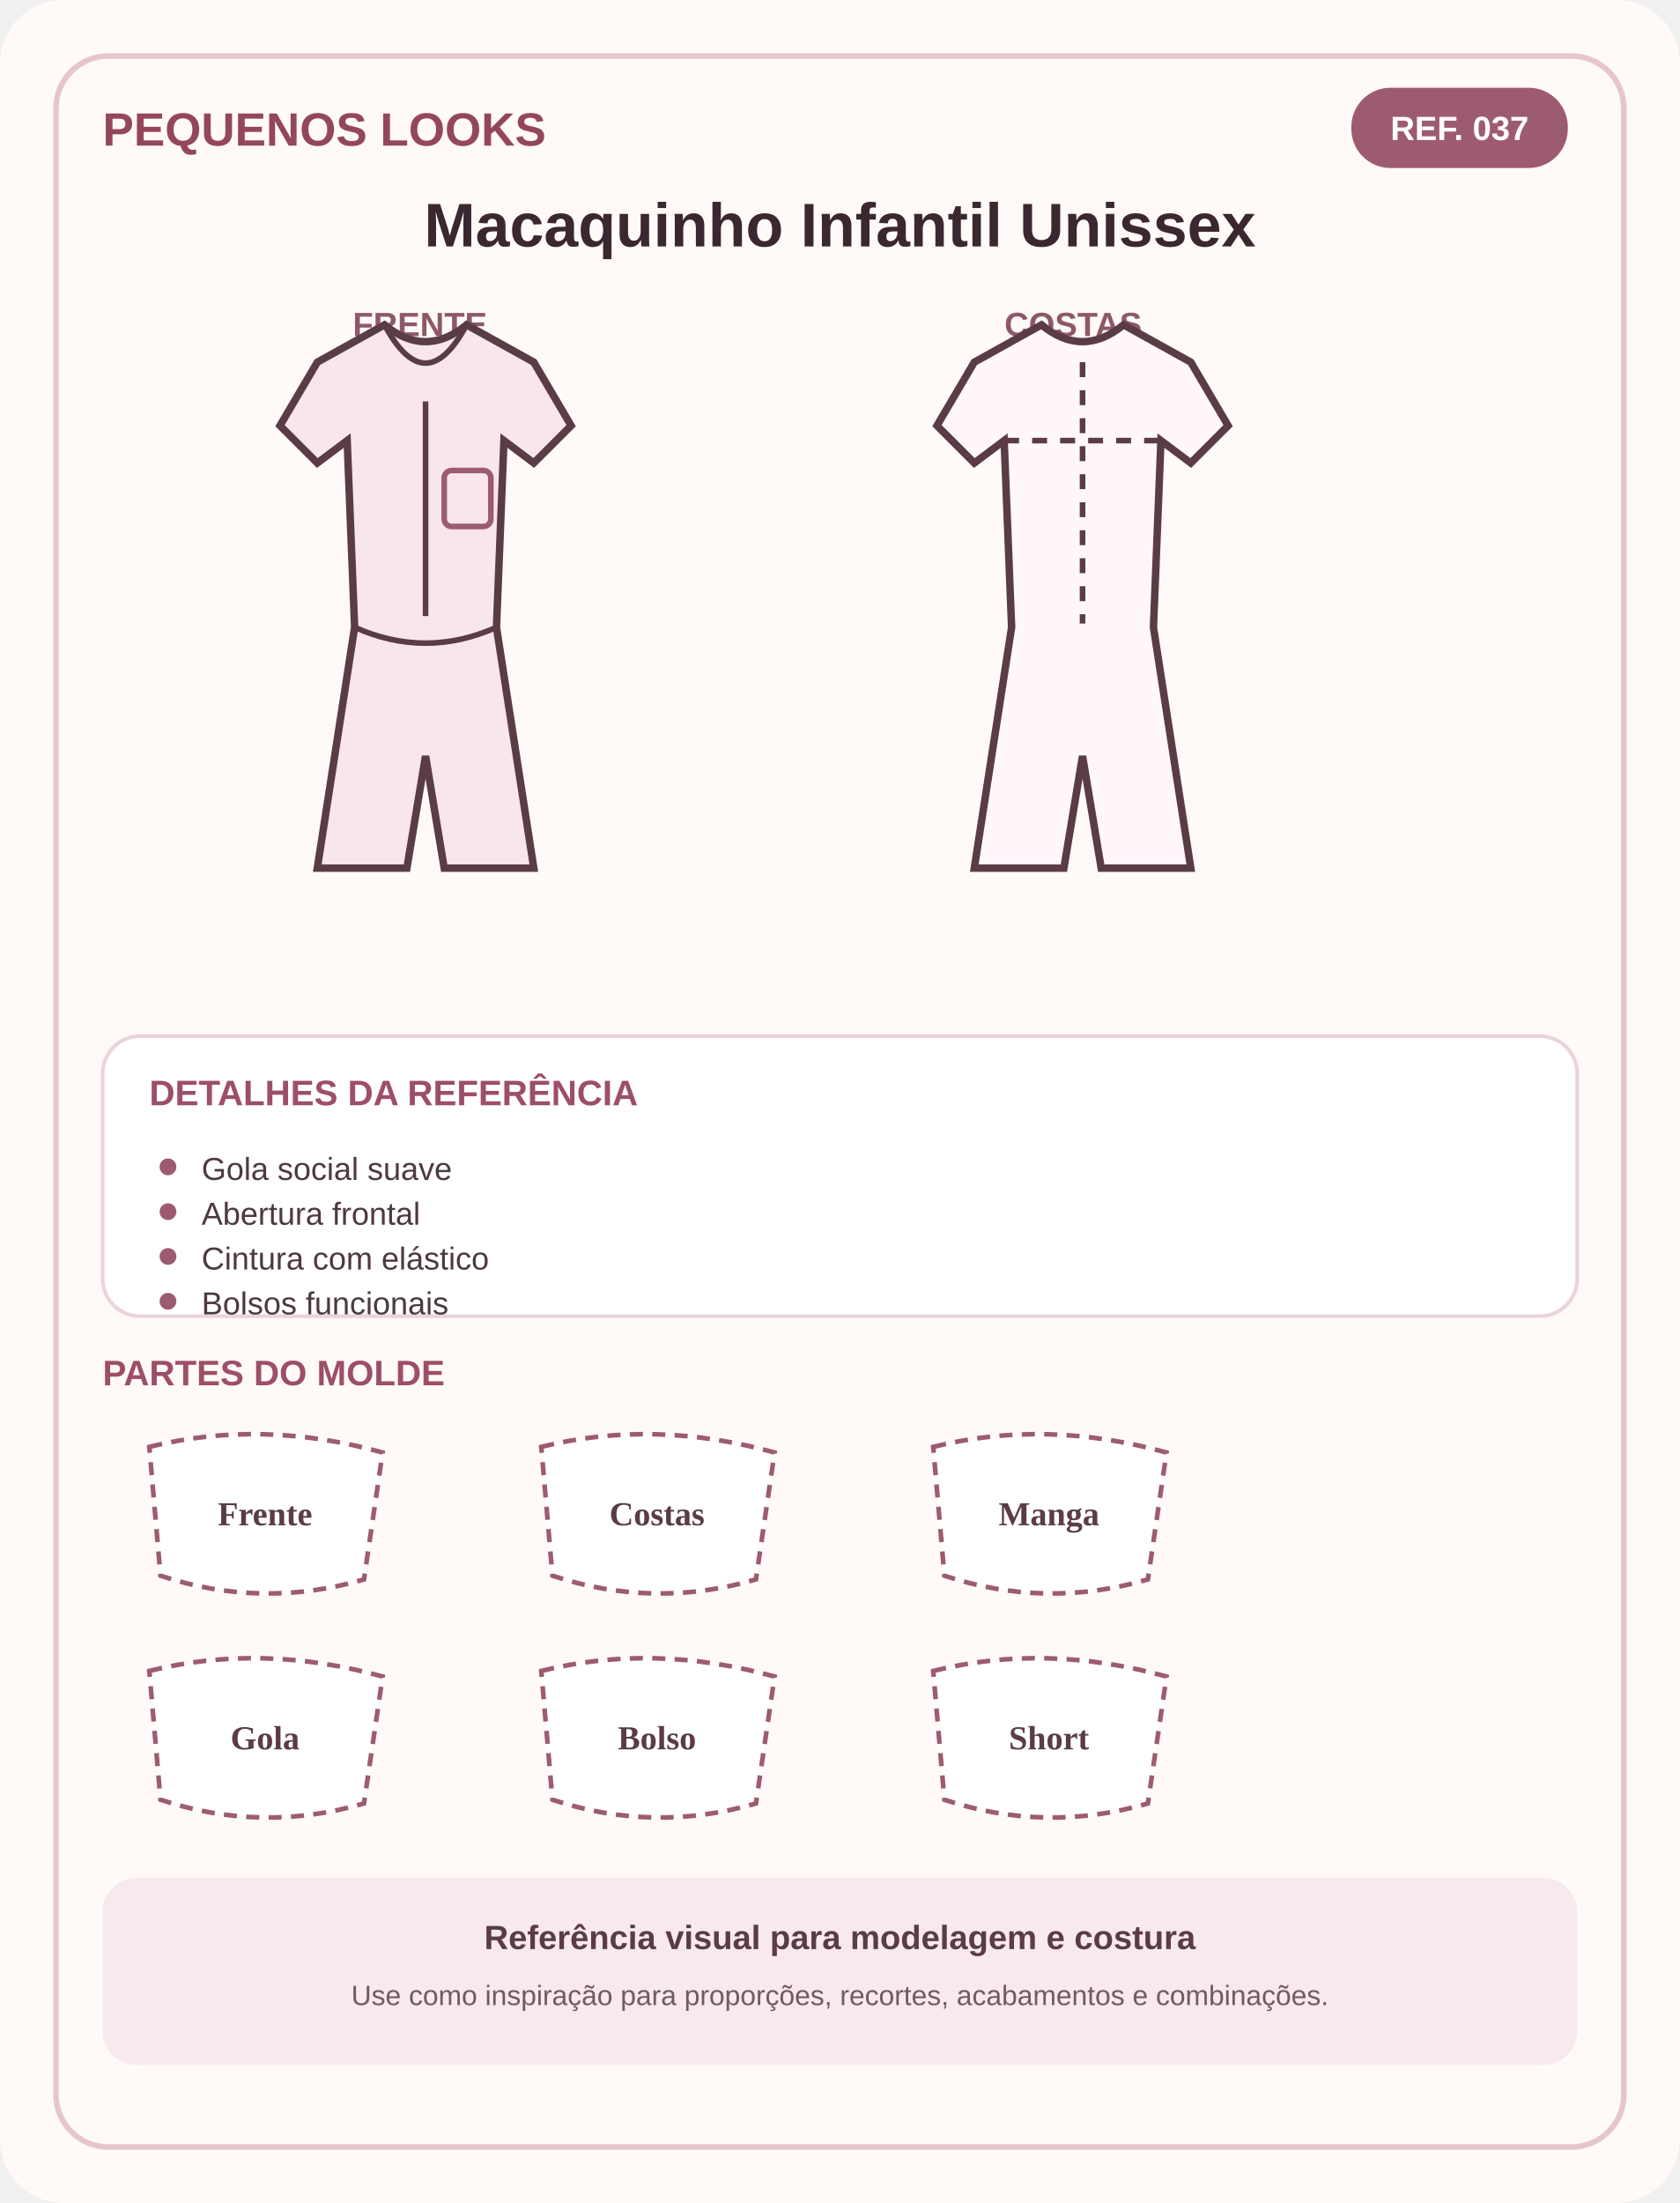
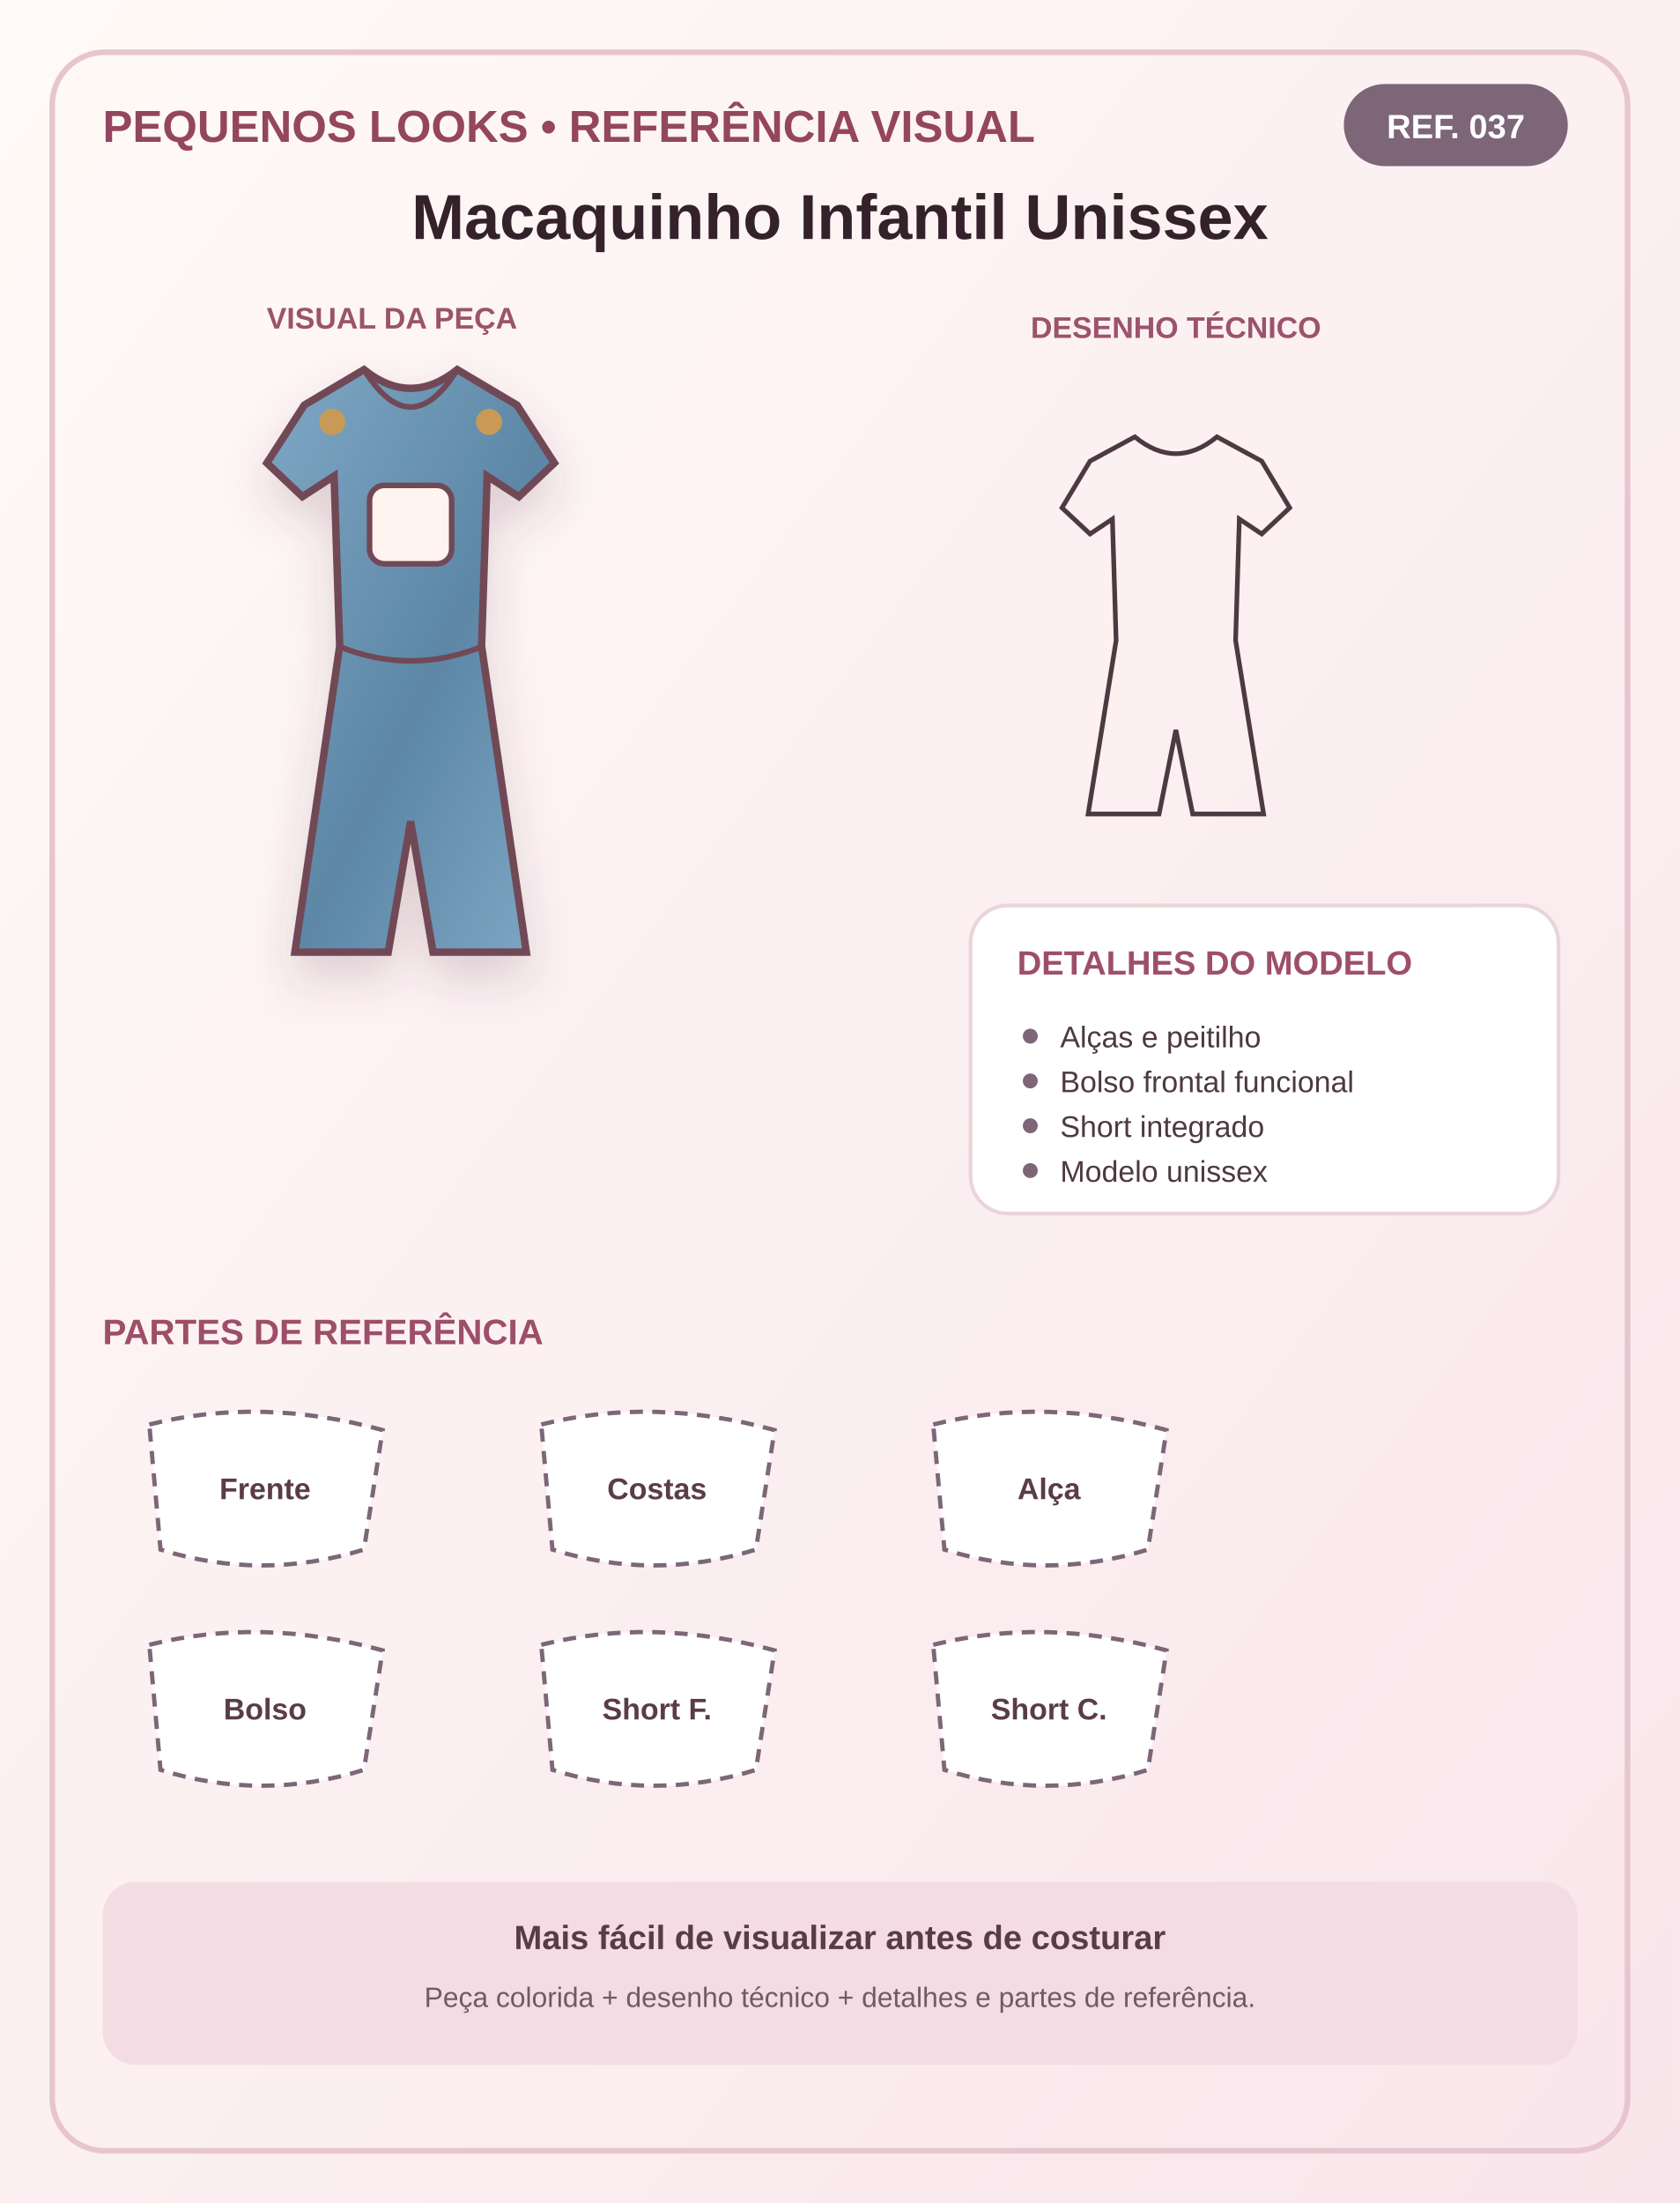
<svg xmlns="http://www.w3.org/2000/svg" width="900" height="1180" viewBox="0 0 900 1180">
-   <rect width="900" height="1180" rx="34" fill="#fffaf7" />
-   <rect x="30" y="30" width="840" height="1120" rx="28" fill="none" stroke="#e7c5cf" stroke-width="3" />
-   <text x="55" y="78" font-family="Montserrat,Arial,sans-serif" font-size="25" font-weight="900" fill="#94465f">PEQUENOS LOOKS</text>
-   <rect x="724" y="47" width="116" height="43" rx="21" fill="#9d5b72" />
-   <text x="782" y="75" text-anchor="middle" font-family="Arial,sans-serif" font-size="18" font-weight="700" fill="#fff">REF. 037</text>
-   <text x="450" y="132" text-anchor="middle" font-family="Montserrat,Arial,sans-serif" font-size="33" font-weight="900" fill="#3b2730">Macaquinho Infantil Unissex</text>
-   <text x="225" y="180" text-anchor="middle" font-family="Arial,sans-serif" font-size="18" font-weight="700" fill="#8d596a">FRENTE</text>
-   <text x="575" y="180" text-anchor="middle" font-family="Arial,sans-serif" font-size="18" font-weight="700" fill="#8d596a">COSTAS</text>
-   <g transform="translate(78 160)">
-     <path d="M92 34 L128 14 Q150 32 172 14 L208 34 L228 68 L208 88 L192 76 L188 176 L208 305 L160 305 L150 245 L140 305 L92 305 L112 176 L108 76 L92 88 L72 68 Z" fill="#f8e6eb" stroke="#5a3c47" stroke-width="4" />
-     <path d="M128 14 Q150 55 172 14 M112 176 Q150 193 188 176 M150 55 L150 170" fill="none" stroke="#5a3c47" stroke-width="3" />
-     <rect x="160" y="92" width="25" height="30" rx="4" fill="none" stroke="#9d5b72" stroke-width="3" />
+   <defs>
+     <linearGradient id="bg" x1="0" y1="0" x2="1" y2="1">
+       <stop stop-color="#fffaf7" />
+       <stop offset="1" stop-color="#f8e5eb" />
+     </linearGradient>
+     <linearGradient id="fabric" x1="0" y1="0" x2="1" y2="1">
+       <stop stop-color="#7ea8c5" />
+       <stop offset=".55" stop-color="#5d87a6" />
+       <stop offset="1" stop-color="#7ea8c5" />
+     </linearGradient>
+     <filter id="shadow" x="-20%" y="-20%" width="140%" height="140%">
+       <feDropShadow dx="0" dy="12" stdDeviation="12" flood-color="#6d4050" flood-opacity=".2" />
+     </filter>
+     <pattern id="floral" width="46" height="46" patternUnits="userSpaceOnUse">
+       <circle cx="13" cy="13" r="6" fill="#fff" opacity=".8" />
+       <circle cx="30" cy="27" r="5" fill="#f7c5cf" />
+       <path d="M13 7l3-6M29 22l5-5M10 18l-5 5" stroke="#7c9a78" stroke-width="2" />
+     </pattern>
+   </defs>
+   <rect width="900" height="1180" fill="url(#bg)" />
+   <rect x="28" y="28" width="844" height="1124" rx="28" fill="none" stroke="#e7c5cf" stroke-width="3" />
+   <text x="55" y="76" font-family="Arial" font-size="24" font-weight="900" fill="#94465f">PEQUENOS LOOKS • REFERÊNCIA VISUAL</text>
+   <rect x="720" y="45" width="120" height="44" rx="22" fill="#7c6678" />
+   <text x="780" y="74" text-anchor="middle" font-family="Arial" font-size="18" font-weight="700" fill="#fff">REF. 037</text>
+   <text x="450" y="128" text-anchor="middle" font-family="Arial" font-size="34" font-weight="900" fill="#34222a">Macaquinho Infantil Unissex</text>
+   <text x="210" y="176" text-anchor="middle" font-family="Arial" font-size="16" font-weight="800" fill="#9b536b">VISUAL DA PEÇA</text>
+   <g transform="translate(70 180)" filter="url(#shadow)">
+     <path d="M93 37 L125 18 Q150 38 175 18 L207 37 L227 68 L208 86 L191 75 L188 166 L212 330 L162 330 L150 260 L138 330 L88 330 L112 166 L109 75 L92 86 L73 68 Z" fill="url(#fabric)" stroke="#714957" stroke-width="4" />
+     <path d="M125 18 Q150 58 175 18 M111 166 Q150 182 189 166" fill="none" stroke="#714957" stroke-width="3" />
+     <rect x="128" y="80" width="44" height="42" rx="8" fill="#fff4ef" stroke="#714957" stroke-width="3" />
+     <circle cx="108" cy="46" r="7" fill="#c99a55" />
+     <circle cx="192" cy="46" r="7" fill="#c99a55" />
  </g>
-   <g transform="translate(430 160)">
-     <path d="M92 34 L128 14 Q150 32 172 14 L208 34 L228 68 L208 88 L192 76 L188 176 L208 305 L160 305 L150 245 L140 305 L92 305 L112 176 L108 76 L92 88 L72 68 Z" fill="#fff7f9" stroke="#5a3c47" stroke-width="4" />
-     <path d="M150 34 L150 174 M108 76 L192 76" fill="none" stroke="#5a3c47" stroke-width="3" stroke-dasharray="8 7" />
+   <g transform="translate(570 225)">
+     <text x="60" y="-44" text-anchor="middle" font-family="Arial" font-size="16" font-weight="800" fill="#9b536b">DESENHO TÉCNICO</text>
+     <path d="M14 22 L38 9 Q60 27 82 9 L106 22 L121 47 L106 61 L94 53 L92 118 L107 211 L69 211 L60 166 L51 211 L13 211 L28 118 L26 53 L14 61 L-1 47Z" fill="none" stroke="#4d3941" stroke-width="2.5" />
  </g>
-   <rect x="55" y="555" width="790" height="150" rx="20" fill="#fff" stroke="#ead4db" stroke-width="2" />
-   <text x="80" y="592" font-family="Arial,sans-serif" font-size="19" font-weight="800" fill="#9d4e68">DETALHES DA REFERÊNCIA</text>
-   <circle cx="90" cy="625" r="4.5" fill="#9d5b72" />
-   <text x="108" y="632" font-family="Arial,sans-serif" font-size="17" fill="#4d3941">Gola social suave</text>
-   <circle cx="90" cy="649" r="4.5" fill="#9d5b72" />
-   <text x="108" y="656" font-family="Arial,sans-serif" font-size="17" fill="#4d3941">Abertura frontal</text>
-   <circle cx="90" cy="673" r="4.5" fill="#9d5b72" />
-   <text x="108" y="680" font-family="Arial,sans-serif" font-size="17" fill="#4d3941">Cintura com elástico</text>
-   <circle cx="90" cy="697" r="4.5" fill="#9d5b72" />
-   <text x="108" y="704" font-family="Arial,sans-serif" font-size="17" fill="#4d3941">Bolsos funcionais</text>
-   <text x="55" y="742" font-family="Arial,sans-serif" font-size="19" font-weight="800" fill="#9d4e68">PARTES DO MOLDE</text>
-   <g transform="translate(70 760)">
-     <path d="M10 15 Q70 0 135 18 L125 86 Q70 102 16 84Z" fill="#fff" stroke="#9d5b72" stroke-width="2.5" stroke-dasharray="7 5" />
-     <text x="72" y="57" text-anchor="middle" font-size="18" font-weight="700" fill="#5a3c47">Frente</text>
+   <rect x="520" y="485" width="315" height="165" rx="20" fill="#fff" stroke="#ead4db" stroke-width="2" />
+   <text x="545" y="522" font-family="Arial" font-size="18" font-weight="800" fill="#9d4e68">DETALHES DO MODELO</text>
+   <circle cx="552" cy="555" r="4" fill="#7c6678" />
+   <text x="568" y="561" font-family="Arial" font-size="16" fill="#4d3941">Alças e peitilho</text>
+   <circle cx="552" cy="579" r="4" fill="#7c6678" />
+   <text x="568" y="585" font-family="Arial" font-size="16" fill="#4d3941">Bolso frontal funcional</text>
+   <circle cx="552" cy="603" r="4" fill="#7c6678" />
+   <text x="568" y="609" font-family="Arial" font-size="16" fill="#4d3941">Short integrado</text>
+   <circle cx="552" cy="627" r="4" fill="#7c6678" />
+   <text x="568" y="633" font-family="Arial" font-size="16" fill="#4d3941">Modelo unissex</text>
+   <text x="55" y="720" font-family="Arial" font-size="19" font-weight="800" fill="#9d4e68">PARTES DE REFERÊNCIA</text>
+   <g transform="translate(70 748)">
+     <path d="M10 15 Q70 0 135 18 L125 82 Q70 99 16 82Z" fill="#fff" stroke="#7c6678" stroke-width="2.3" stroke-dasharray="7 5" />
+     <text x="72" y="55" text-anchor="middle" font-family="Arial" font-size="16" font-weight="700" fill="#5a3c47">Frente</text>
  </g>
-   <g transform="translate(280 760)">
-     <path d="M10 15 Q70 0 135 18 L125 86 Q70 102 16 84Z" fill="#fff" stroke="#9d5b72" stroke-width="2.5" stroke-dasharray="7 5" />
-     <text x="72" y="57" text-anchor="middle" font-size="18" font-weight="700" fill="#5a3c47">Costas</text>
+   <g transform="translate(280 748)">
+     <path d="M10 15 Q70 0 135 18 L125 82 Q70 99 16 82Z" fill="#fff" stroke="#7c6678" stroke-width="2.3" stroke-dasharray="7 5" />
+     <text x="72" y="55" text-anchor="middle" font-family="Arial" font-size="16" font-weight="700" fill="#5a3c47">Costas</text>
  </g>
-   <g transform="translate(490 760)">
-     <path d="M10 15 Q70 0 135 18 L125 86 Q70 102 16 84Z" fill="#fff" stroke="#9d5b72" stroke-width="2.5" stroke-dasharray="7 5" />
-     <text x="72" y="57" text-anchor="middle" font-size="18" font-weight="700" fill="#5a3c47">Manga</text>
+   <g transform="translate(490 748)">
+     <path d="M10 15 Q70 0 135 18 L125 82 Q70 99 16 82Z" fill="#fff" stroke="#7c6678" stroke-width="2.3" stroke-dasharray="7 5" />
+     <text x="72" y="55" text-anchor="middle" font-family="Arial" font-size="16" font-weight="700" fill="#5a3c47">Alça</text>
  </g>
-   <g transform="translate(70 880)">
-     <path d="M10 15 Q70 0 135 18 L125 86 Q70 102 16 84Z" fill="#fff" stroke="#9d5b72" stroke-width="2.5" stroke-dasharray="7 5" />
-     <text x="72" y="57" text-anchor="middle" font-size="18" font-weight="700" fill="#5a3c47">Gola</text>
+   <g transform="translate(70 866)">
+     <path d="M10 15 Q70 0 135 18 L125 82 Q70 99 16 82Z" fill="#fff" stroke="#7c6678" stroke-width="2.3" stroke-dasharray="7 5" />
+     <text x="72" y="55" text-anchor="middle" font-family="Arial" font-size="16" font-weight="700" fill="#5a3c47">Bolso</text>
  </g>
-   <g transform="translate(280 880)">
-     <path d="M10 15 Q70 0 135 18 L125 86 Q70 102 16 84Z" fill="#fff" stroke="#9d5b72" stroke-width="2.5" stroke-dasharray="7 5" />
-     <text x="72" y="57" text-anchor="middle" font-size="18" font-weight="700" fill="#5a3c47">Bolso</text>
+   <g transform="translate(280 866)">
+     <path d="M10 15 Q70 0 135 18 L125 82 Q70 99 16 82Z" fill="#fff" stroke="#7c6678" stroke-width="2.3" stroke-dasharray="7 5" />
+     <text x="72" y="55" text-anchor="middle" font-family="Arial" font-size="16" font-weight="700" fill="#5a3c47">Short F.</text>
  </g>
-   <g transform="translate(490 880)">
-     <path d="M10 15 Q70 0 135 18 L125 86 Q70 102 16 84Z" fill="#fff" stroke="#9d5b72" stroke-width="2.5" stroke-dasharray="7 5" />
-     <text x="72" y="57" text-anchor="middle" font-size="18" font-weight="700" fill="#5a3c47">Short</text>
+   <g transform="translate(490 866)">
+     <path d="M10 15 Q70 0 135 18 L125 82 Q70 99 16 82Z" fill="#fff" stroke="#7c6678" stroke-width="2.3" stroke-dasharray="7 5" />
+     <text x="72" y="55" text-anchor="middle" font-family="Arial" font-size="16" font-weight="700" fill="#5a3c47">Short C.</text>
  </g>
-   <rect x="55" y="1006" width="790" height="100" rx="18" fill="#f7e9ed" />
-   <text x="450" y="1044" text-anchor="middle" font-family="Arial,sans-serif" font-size="18" font-weight="800" fill="#5a3c47">Referência visual para modelagem e costura</text>
-   <text x="450" y="1074" text-anchor="middle" font-family="Arial,sans-serif" font-size="15" fill="#725963">Use como inspiração para proporções, recortes, acabamentos e combinações.</text>
+   <rect x="55" y="1008" width="790" height="98" rx="18" fill="#f4dce4" />
+   <text x="450" y="1044" text-anchor="middle" font-family="Arial" font-size="18" font-weight="800" fill="#5a3c47">Mais fácil de visualizar antes de costurar</text>
+   <text x="450" y="1075" text-anchor="middle" font-family="Arial" font-size="15" fill="#725963">Peça colorida + desenho técnico + detalhes e partes de referência.</text>
</svg>
